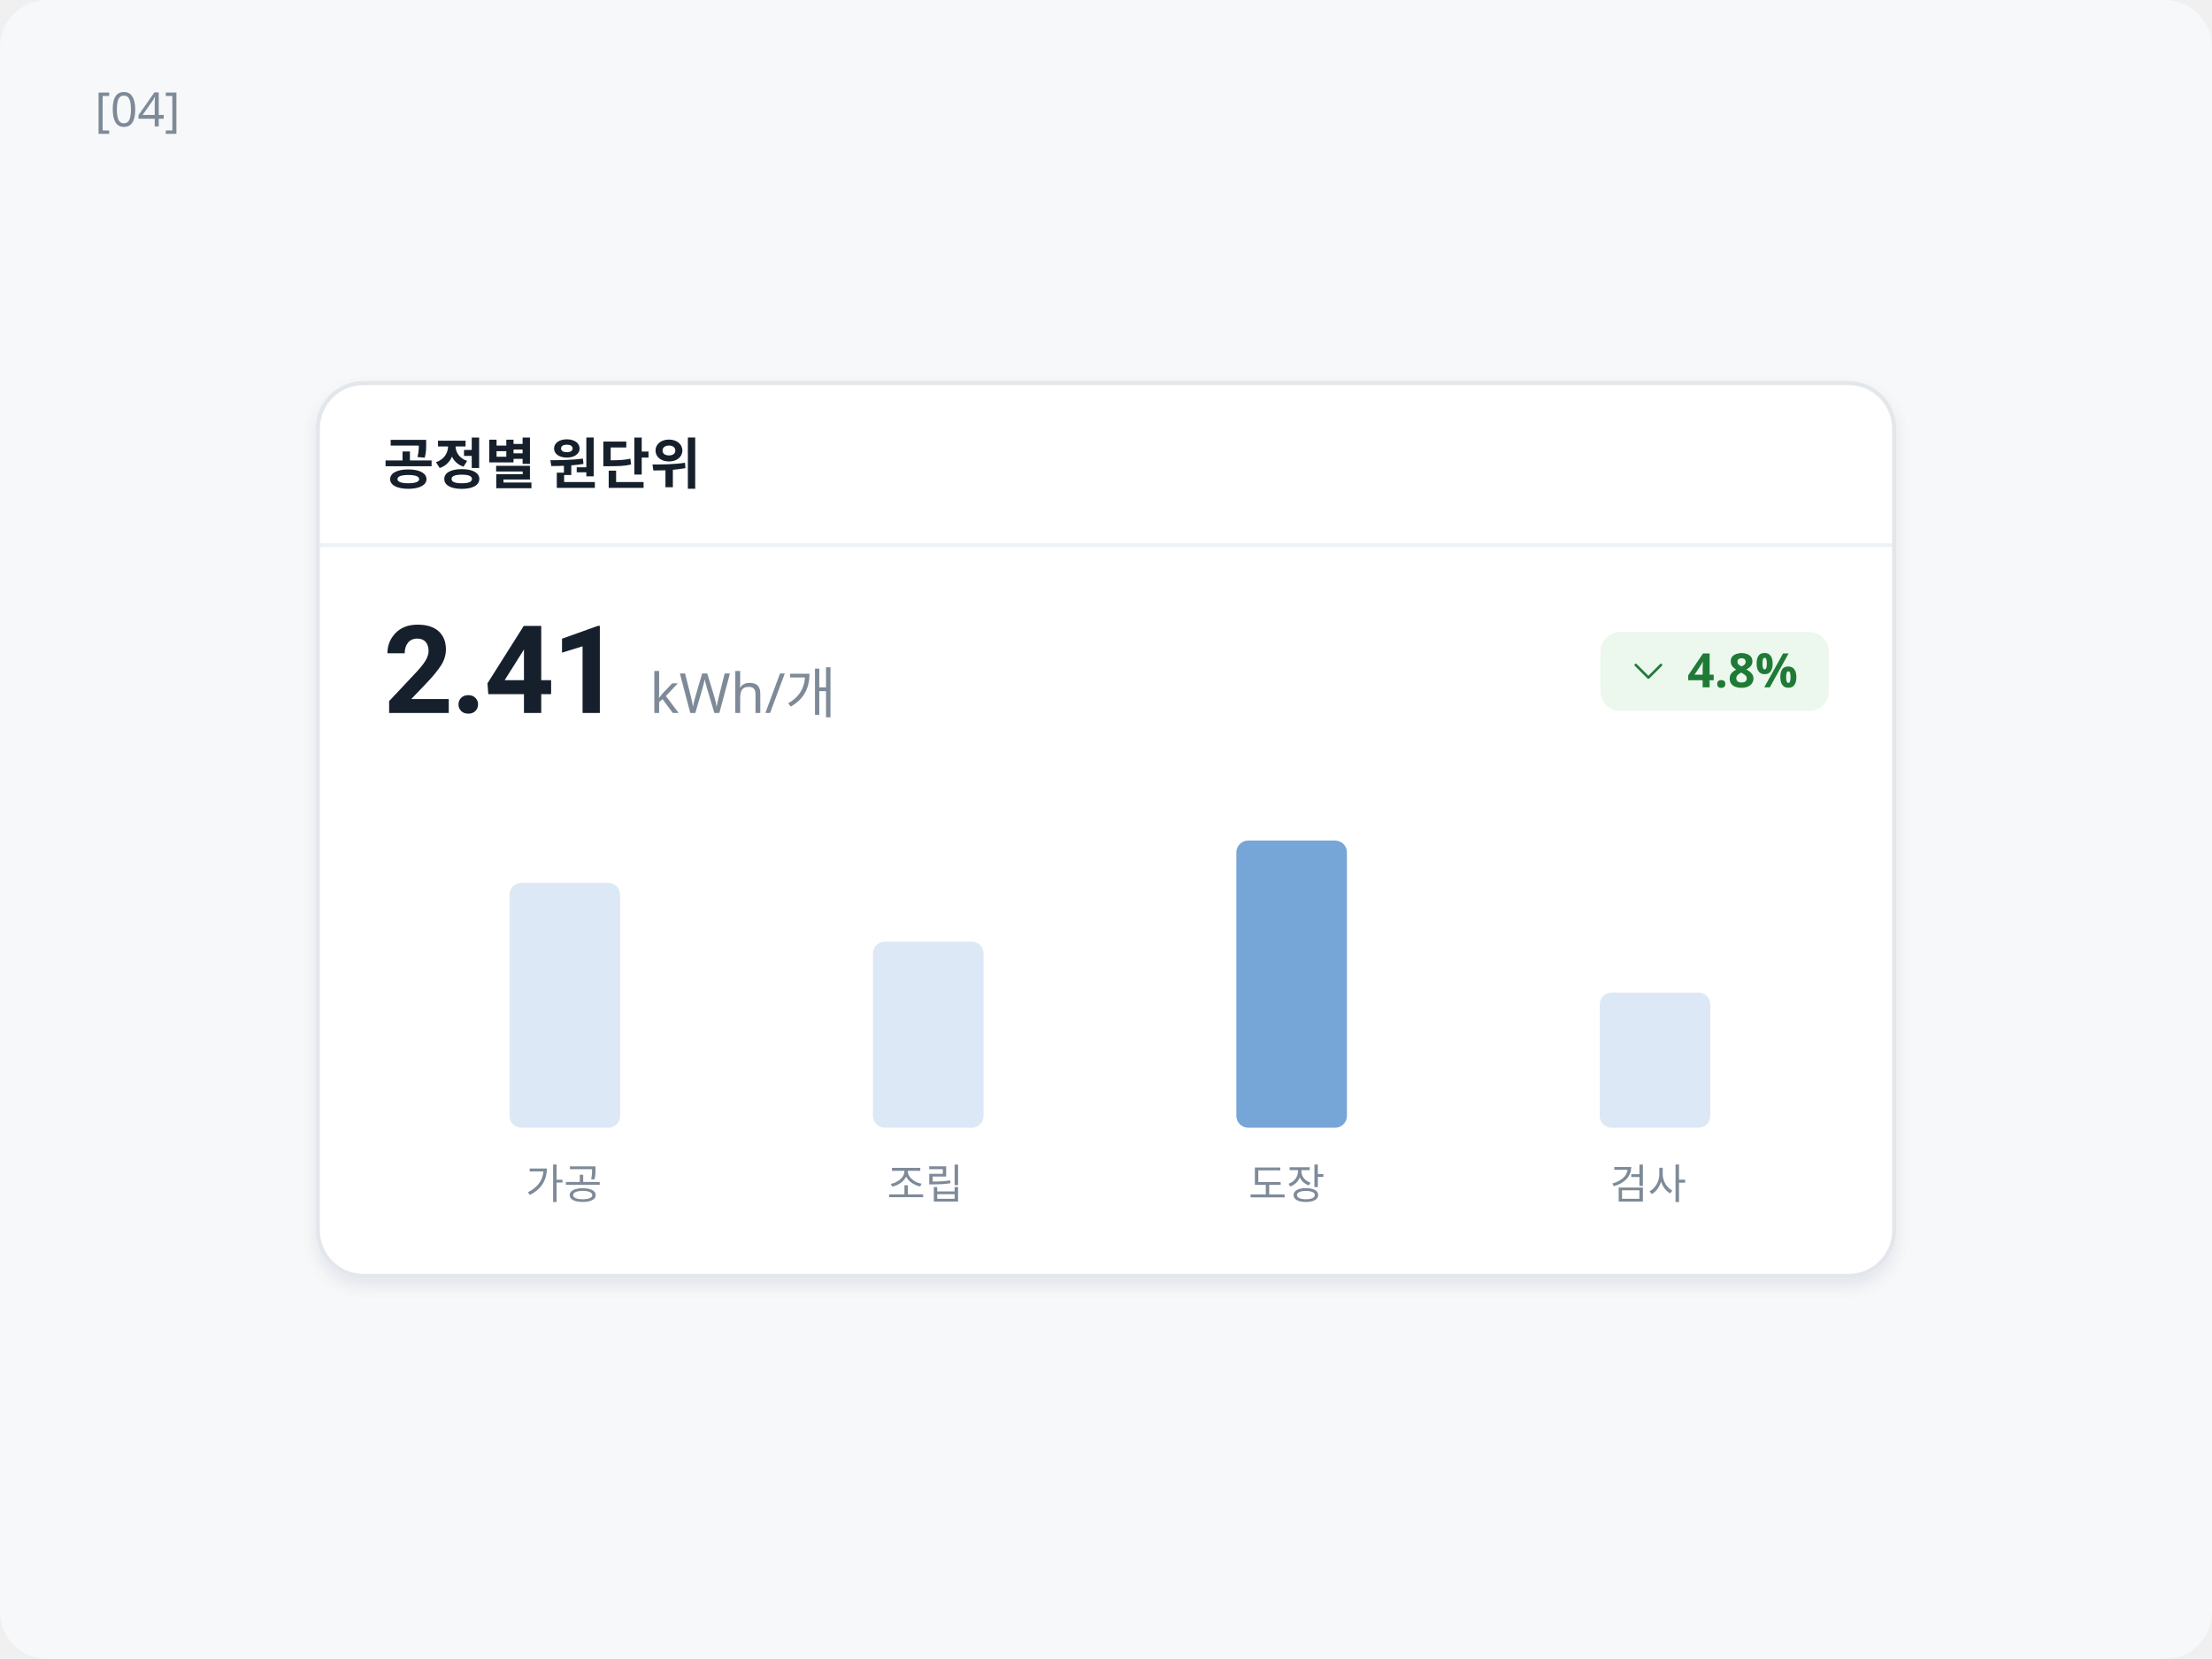
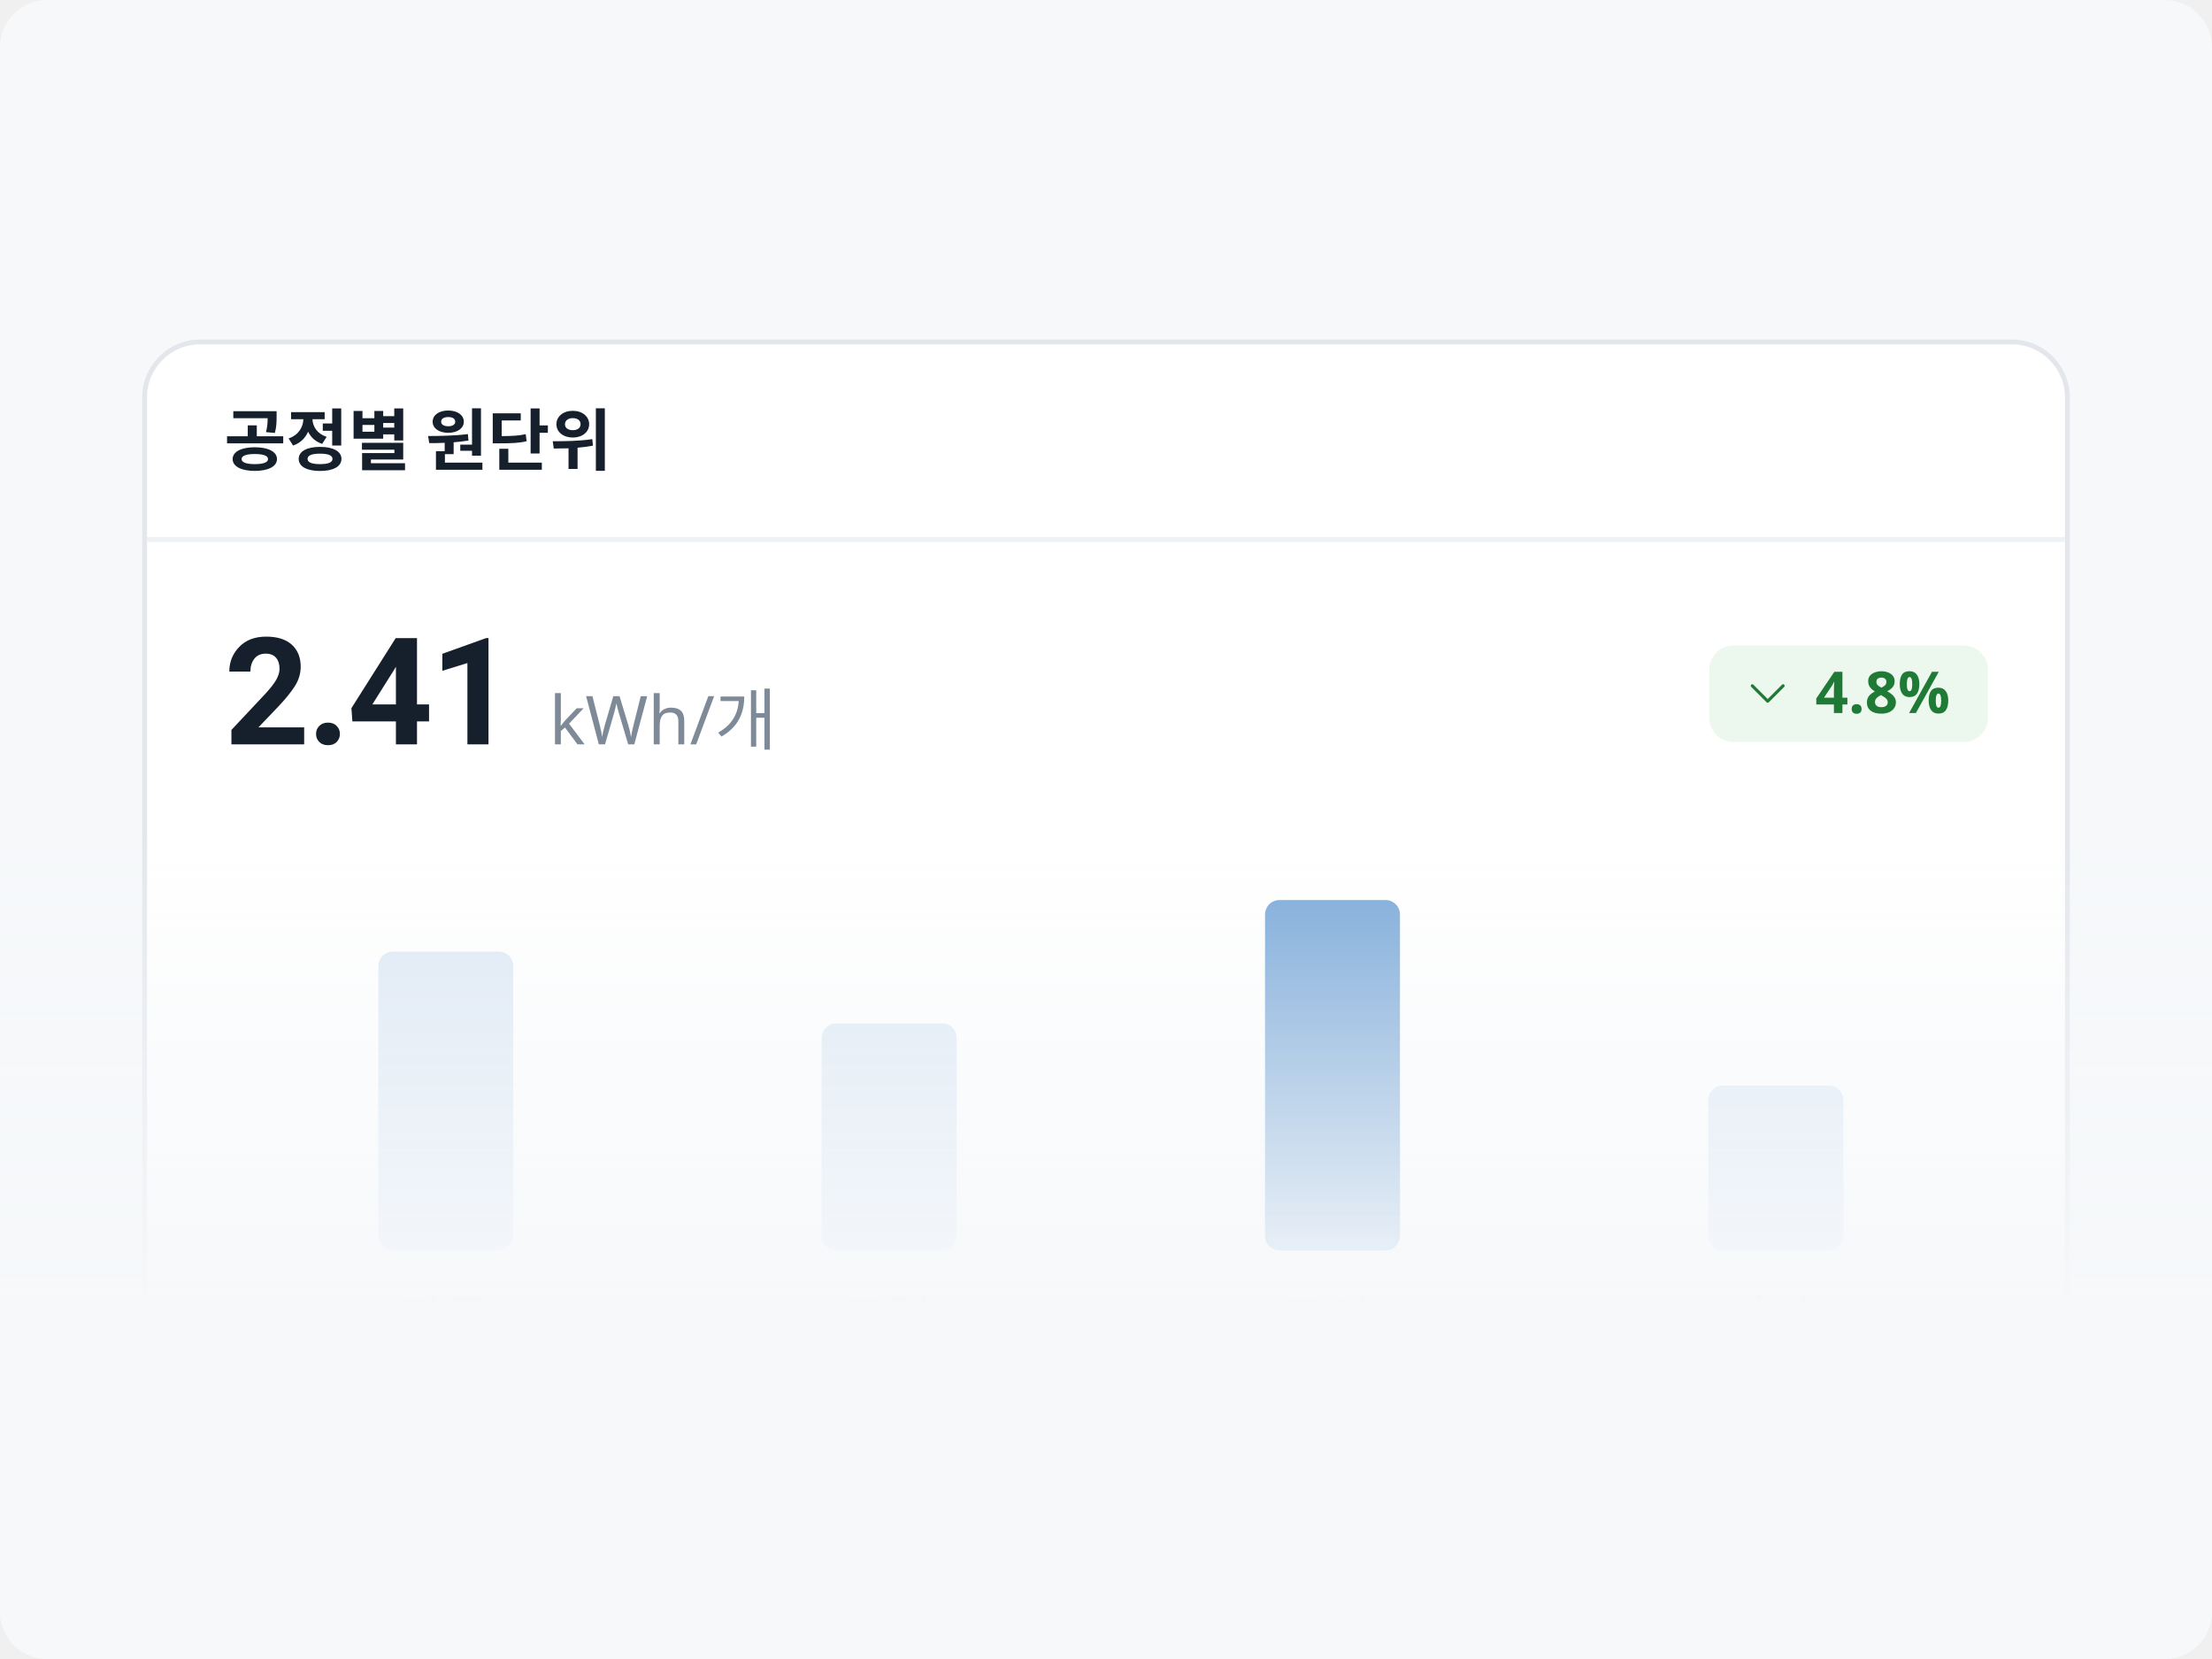
<svg xmlns="http://www.w3.org/2000/svg" width="560" height="420" viewBox="0 0 560 420" fill="none">
  <defs>
-     <filter id="sh1" x="-20%" y="-20%" width="140%" height="160%">
-       <feDropShadow in="SourceGraphic" result="s0" dx="0" dy="16" stdDeviation="16" flood-color="#010E50" flood-opacity="0.08" />
-       <feDropShadow in="SourceGraphic" result="s1" dx="0" dy="2" stdDeviation="2" flood-color="#010E50" flood-opacity="0.04" />
-       <feMerge>
-         <feMergeNode in="s0" />
-         <feMergeNode in="s1" />
-       </feMerge>
-     </filter>
+     <linearGradient id="fade0" x1="0" y1="210" x2="0" y2="330" gradientUnits="userSpaceOnUse">
+       <stop offset="0" stop-color="#F6F8FA" stop-opacity="0" />
+       <stop offset="0.5" stop-color="#F6F8FA" stop-opacity="0.5" />
+       <stop offset="1" stop-color="#F6F8FA" stop-opacity="1" />
+     </linearGradient>
    <clipPath id="card">
      <rect width="560" height="420" rx="12" />
    </clipPath>
  </defs>
  <g clip-path="url(#card)">
    <rect x="0" y="0" width="560" height="420" rx="12" fill="#F6F8FA" />
-     <text x="24" y="32" font-family="JetBrains Mono" font-size="12" font-weight="400" fill="#7E8A98">[04]</text>
-     <rect x="80.5" y="97" width="399" height="226" rx="11.5" fill="#FFFFFF" stroke="#E3E7EC" stroke-width="1" filter="url(#sh1)" />
-     <line x1="81" y1="138" x2="479" y2="138" stroke="#EFF2F5" stroke-width="1" />
-     <text x="97" y="122.5" font-family="Pretendard" font-size="14" font-weight="600" fill="#16202C">공정별 원단위</text>
-     <text x="97" y="180.5" font-family="Roboto" font-size="31" font-weight="600" letter-spacing="-0.62" fill="#16202C" font-variant-numeric="tabular-nums">2.41</text>
-     <text x="164.47" y="180.5" font-family="Pretendard" font-size="14" font-weight="500" fill="#7E8A98">kWh/개</text>
-     <rect x="405.19" y="160" width="57.81" height="20" rx="5" fill="#3FB255" fill-opacity="0.1" />
-     <g transform="translate(412.19 164.5) scale(0.04 0.04)" fill="#1F7A36">
-       <path d="M213.66,101.66l-80,80a8,8,0,0,1-11.32,0l-80-80A8,8,0,0,1,53.66,90.34L128,164.69l74.34-74.35a8,8,0,0,1,11.32,11.32Z" fill="#1F7A36" />
+     <g transform="translate(0 14.00)">
+       <g transform="translate(-61.60 -45.76) scale(1.22)">
+         <rect x="80.5" y="97" width="399" height="226" rx="11.5" fill="#FFFFFF" stroke="#E3E7EC" stroke-width="1" />
+         <line x1="81" y1="138" x2="479" y2="138" stroke="#EFF2F5" stroke-width="1" />
+         <text x="97" y="122.5" font-family="Pretendard" font-size="14" font-weight="600" fill="#16202C">공정별 원단위</text>
+         <text x="97" y="180.5" font-family="Roboto" font-size="31" font-weight="600" letter-spacing="-0.62" fill="#16202C" font-variant-numeric="tabular-nums">2.41</text>
+         <text x="164.47" y="180.5" font-family="Pretendard" font-size="14" font-weight="500" fill="#7E8A98">kWh/개</text>
+         <rect x="405.19" y="160" width="57.81" height="20" rx="5" fill="#3FB255" fill-opacity="0.1" />
+         <g transform="translate(412.19 164.5) scale(0.04 0.04)" fill="#1F7A36">
+           <path d="M213.66,101.66l-80,80a8,8,0,0,1-11.32,0l-80-80A8,8,0,0,1,53.66,90.34L128,164.69l74.34-74.35a8,8,0,0,1,11.32,11.32Z" fill="#1F7A36" />
+         </g>
+         <text x="427.19" y="174" font-family="JetBrains Mono" font-size="12" font-weight="600" fill="#1F7A36">4.8%</text>
+         <g transform="translate(97 205.5) scale(1 1)">
+           <rect x="32.0" y="18.0" width="28" height="62.0" rx="3" fill="#DCE8F5" />
+           <rect x="124.0" y="32.9" width="28" height="47.1" rx="3" fill="#DCE8F5" />
+           <rect x="216.0" y="7.3" width="28" height="72.7" rx="3" fill="#76A6D7" />
+           <rect x="308.0" y="45.8" width="28" height="34.2" rx="3" fill="#DCE8F5" />
+         </g>
+         <text x="133.08" y="303.5" font-family="Pretendard" font-size="10.5" font-weight="400" fill="#7E8A98">가공</text>
+         <text x="224.58" y="303.5" font-family="Pretendard" font-size="10.5" font-weight="400" fill="#7E8A98">조립</text>
+         <text x="316.08" y="303.5" font-family="Pretendard" font-size="10.5" font-weight="400" fill="#7E8A98">도장</text>
+         <text x="407.58" y="303.5" font-family="Pretendard" font-size="10.5" font-weight="400" fill="#7E8A98">검사</text>
+       </g>
    </g>
-     <text x="427.19" y="174" font-family="JetBrains Mono" font-size="12" font-weight="600" fill="#1F7A36">4.8%</text>
-     <g transform="translate(97 205.5) scale(1 1)">
-       <rect x="32.0" y="18.0" width="28" height="62.0" rx="3" fill="#DCE8F5" />
-       <rect x="124.0" y="32.9" width="28" height="47.1" rx="3" fill="#DCE8F5" />
-       <rect x="216.0" y="7.3" width="28" height="72.7" rx="3" fill="#76A6D7" />
-       <rect x="308.0" y="45.8" width="28" height="34.2" rx="3" fill="#DCE8F5" />
-     </g>
-     <text x="133.08" y="303.5" font-family="Pretendard" font-size="10.5" font-weight="400" fill="#7E8A98">가공</text>
-     <text x="224.58" y="303.5" font-family="Pretendard" font-size="10.5" font-weight="400" fill="#7E8A98">조립</text>
-     <text x="316.08" y="303.5" font-family="Pretendard" font-size="10.5" font-weight="400" fill="#7E8A98">도장</text>
-     <text x="407.58" y="303.5" font-family="Pretendard" font-size="10.5" font-weight="400" fill="#7E8A98">검사</text>
+     <rect x="0" y="210" width="560" height="210" fill="url(#fade0)" />
  </g>
</svg>
